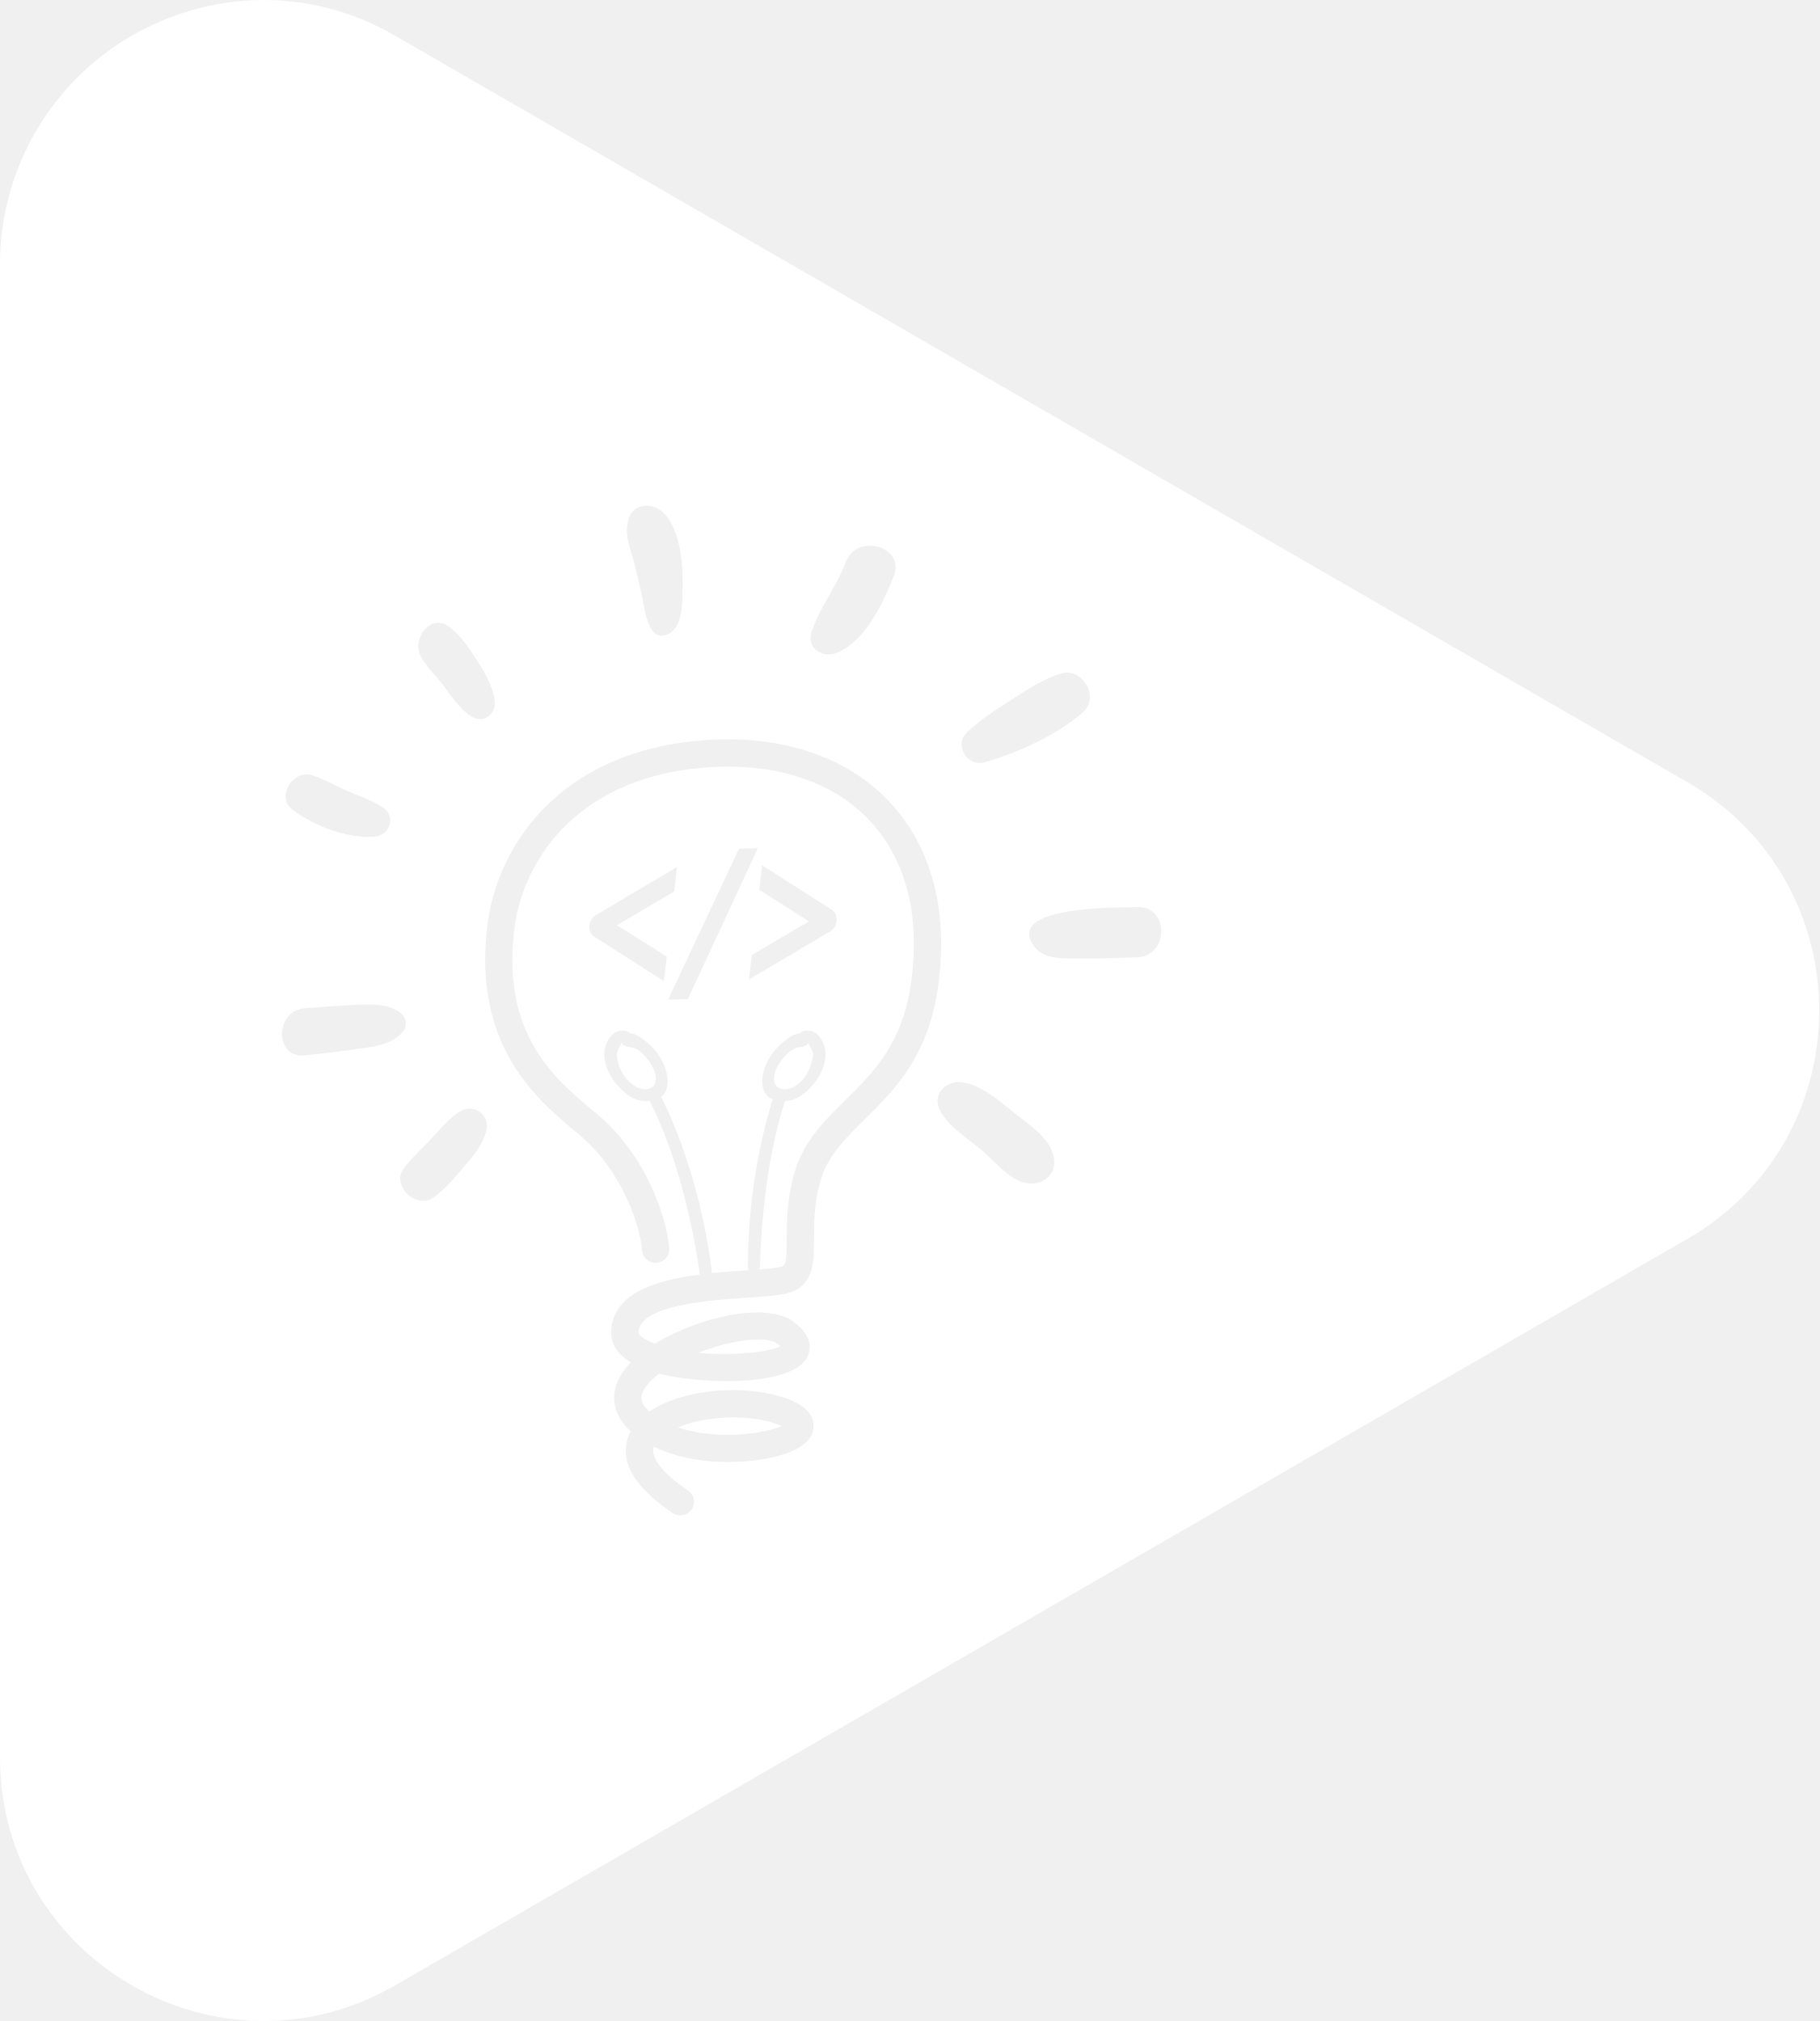
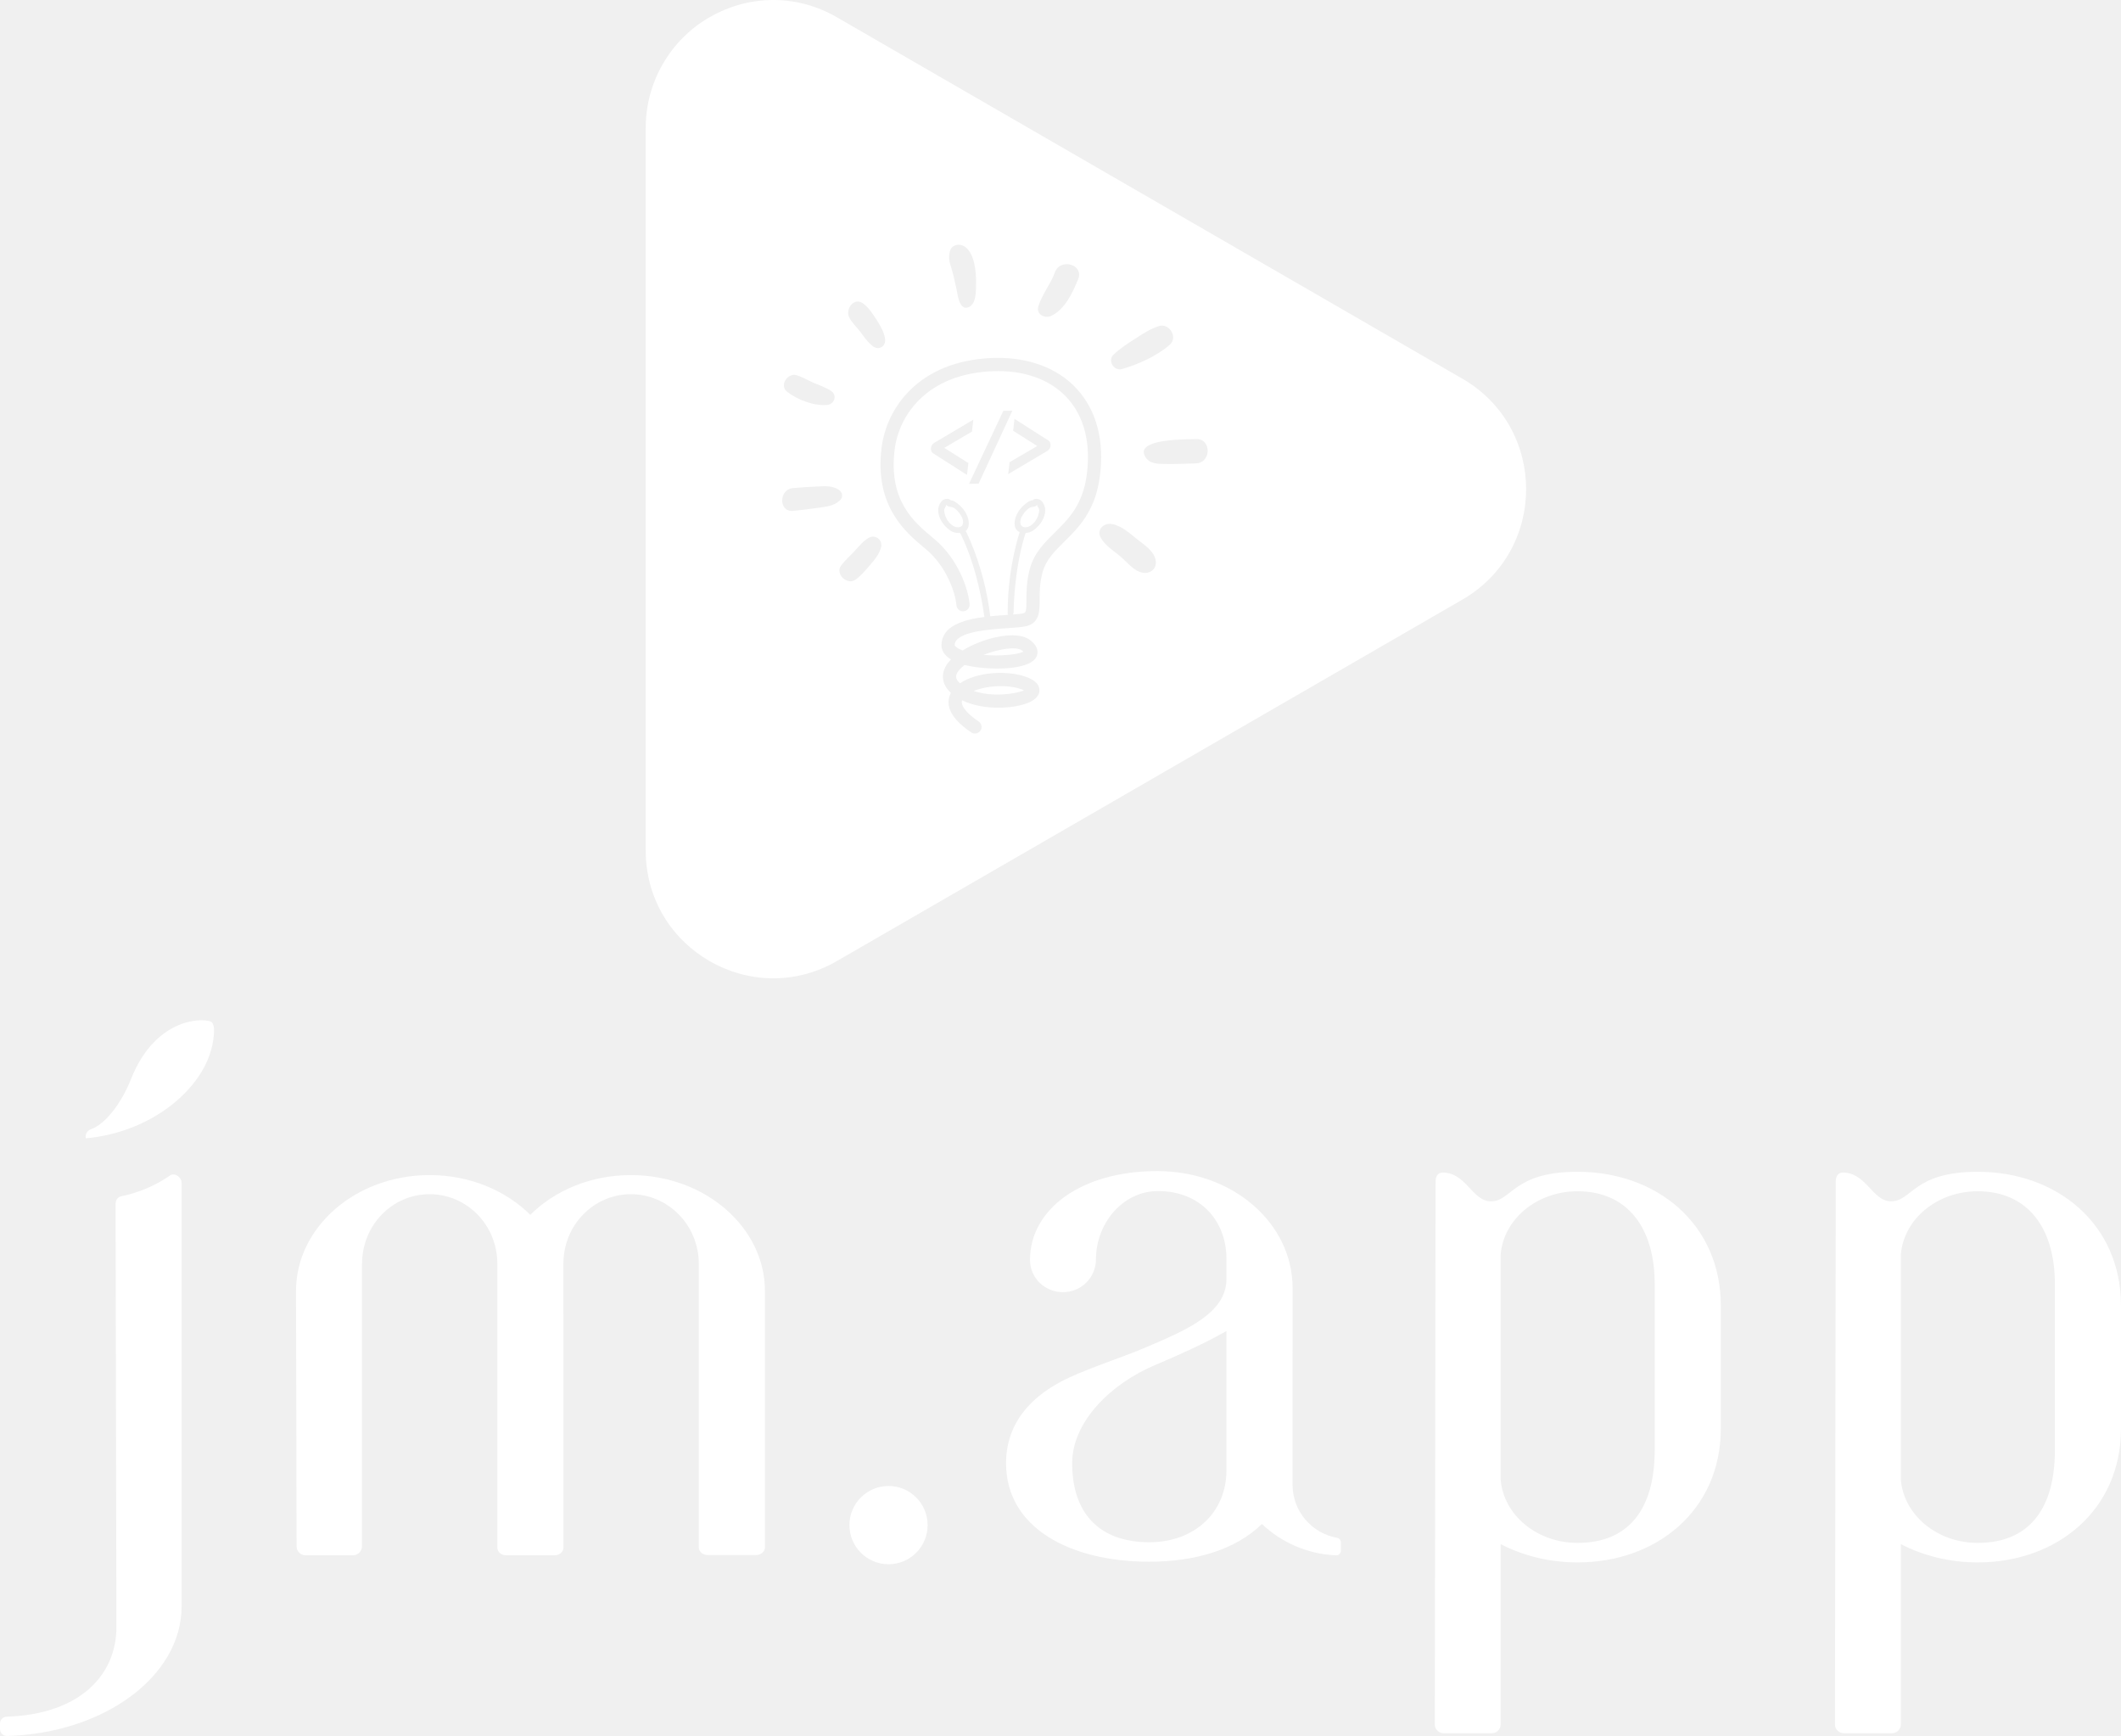
- <svg xmlns="http://www.w3.org/2000/svg" id="Layer_2" data-name="Layer 2" viewBox="0 0 327.97 364.41">
+ <svg xmlns="http://www.w3.org/2000/svg" id="Layer_2" data-name="Layer 2" viewBox="0 0 790.14 646.64">
  <defs>
    <style>
-       .cls-1 {
+       .cls-1, .cls-2 {
        fill: #fff;
+       }
+ 
+       .cls-2 {
        fill-rule: evenodd;
      }
    </style>
  </defs>
  <g id="main">
    <g>
-       <path class="cls-1" d="M140,195.86c.16.17.35.3.59.4.23.09.52.14.86.14q.94,0,1.75-.48t1.45-1.19,1.05-1.54.61-1.52c.07-.29.13-.56.19-.82q.08-.38.08-.71,0-.32-.12-.6c-.08-.18-.18-.39-.3-.62-.08-.14-.15-.29-.23-.44-.07-.15-.14-.31-.19-.45-.07.11-.14.21-.22.3-.07.09-.18.17-.33.23q-.22.11-.61.2-.38.08-1,.15-.41.13-.83.42-.42.28-.82.67-.41.38-.77.83-.37.44-.66.91-.29.46-.51.91-.21.44-.3.81c-.05.19-.09.37-.11.54q-.03.26-.03.49,0,.41.11.76C139.73,195.49,139.84,195.69,140,195.86Z" />
-       <path class="cls-1" d="M140.94,257.13c-.28-.13-.63-.27-1.07-.42-5.61-1.91-13.01-1.23-17.67.66C129.14,259.76,137.89,258.51,140.94,257.13Z" />
-       <path class="cls-1" d="M140.71,242.74c-.14-.13-.33-.29-.58-.47-2.09-1.55-8.52-.59-14.29,1.65C132.08,244.51,138.63,243.83,140.71,242.74Z" />
-       <path class="cls-1" d="M304.23,141.05L71.24,6.44c-15.83-9.15-33.64-8-47.49,0C9.07,14.92,0,30.64,0,47.6v37.82q0,115.7,0,231.4c0,36.58,39.58,59.45,71.24,41.16l232.99-134.61C335.89,205.07,335.89,159.34,304.23,141.05ZM174.31,132.07c2.44-2.29,5.16-4.07,7.97-5.86,2.79-1.79,5.74-3.76,8.91-4.75,3.89-1.22,7.18,4.18,4.05,6.96-4.65,4.11-11.84,7.36-17.79,9.04C174.39,138.32,171.94,134.3,174.31,132.07ZM146.27,114.11c1.35-4.45,4.56-8.22,6.14-12.63,1.97-5.51,10.86-2.97,8.72,2.4-1.98,4.96-4.98,11.53-10.19,13.82C148.57,118.74,145.38,117.04,146.27,114.11ZM113.29,93.69c.69-2.81,3.97-3.16,5.93-1.57,3.27,2.67,3.91,9.09,3.85,13.12-.05,2.81.29,8.43-3.24,9.33-3.15.8-3.67-5.27-4.07-6.99-.62-2.65-1.12-5.3-1.94-7.91C113.12,97.47,112.73,95.96,113.29,93.69ZM80.94,113c2.17,1.6,3.65,3.91,5.11,6.17,1.36,2.1,2.78,4.55,3.12,7.06.38,2.83-2.34,4.45-4.62,2.69-1.79-1.39-3.19-3.41-4.54-5.22-1.36-1.82-3.23-3.49-4.23-5.53C74.3,115.12,77.62,110.55,80.94,113ZM56.22,139.77c2.26.7,4.28,1.94,6.44,2.87,2.15.93,4.35,1.64,6.33,2.92,2.46,1.59,1.36,5.07-1.44,5.29-4.92.39-11.07-1.93-14.9-4.94C49.69,143.58,52.9,138.75,56.22,139.77ZM63.95,189.2c-3.01.44-6.02.78-9.04,1.1-5.41.57-5.44-8.03,0-8.49,3.1-.26,6.19-.48,9.29-.61,2.7-.12,5.55-.31,7.83,1.32,1.24.89,1.58,2.51.47,3.69C70.28,188.56,67,188.76,63.95,189.2ZM87.69,203.78c-.61,2.66-2.58,4.9-4.32,6.92-1.61,1.88-3.21,3.83-5.26,5.25-3.11,2.15-7.63-2.19-5.31-5.31,1.49-1.99,3.4-3.6,5.08-5.44,1.61-1.74,3.17-3.76,5.28-4.91C85.59,198.98,88.31,201.12,87.69,203.78ZM155.85,201.88c-3.6,3.55-6.71,6.62-7.99,11.21-1.12,4.03-1.11,7.55-1.11,10.37,0,4.2.01,8.55-4.98,9.78-1.51.37-3.86.53-6.83.73-6.9.46-19.73,1.31-19.84,6.31,0,.32.72,1.13,2.69,1.91q.14.05.27.1c7.81-4.79,20.04-7.64,24.99-3.97,3.53,2.6,3.11,5.03,2.56,6.24-2.51,5.44-18.4,5.06-25.86,3.34-.32-.07-.63-.14-.93-.22-.9.68-1.66,1.41-2.23,2.15-1.18,1.52-1.53,2.91.49,4.69,5.97-4.07,16.95-5,24.38-2.47,1.23.43,4.97,1.7,5.2,4.76.1,1.25-.37,3.04-3.14,4.5-4.81,2.54-17.03,3.76-25.66-.46-.85,2.83,3.97,6.42,6.16,7.89,1.13.75,1.43,2.28.68,3.41-.49.72-1.29,1.11-2.1,1.09-.45-.01-.91-.15-1.31-.41-9.24-6.18-9.28-11.31-7.69-14.53.03-.07.07-.14.1-.21-3.58-3.26-3.97-7.43-1-11.27q.45-.59,1.02-1.17c-2.86-1.73-3.57-3.79-3.53-5.47.14-6.96,7.99-9.34,15.98-10.37-.2-1.51-.72-4.71-1.08-6.54-1.39-7-3.25-13.99-6.03-20.57-.6-1.42-1.25-2.81-1.92-4.19-.17.01-.33.03-.52.03q-1,0-1.81-.26t-1.48-.75q-.99-.71-1.8-1.59-.82-.89-1.39-1.86-.57-.96-.88-1.98-.3-1.01-.31-1.99,0-.42.05-.76c.04-.22.08-.43.13-.62.06-.2.12-.38.2-.56.08-.17.17-.35.26-.53q.43-.84,1.09-1.33.66-.49,1.63-.49.82,0,1.3.52.41.03.8.16c.25.08.44.16.57.24q1.16.72,2.05,1.55.88.83,1.51,1.69.64.87,1.03,1.72.39.85.57,1.6.22.9.23,1.68,0,.8-.23,1.46c-.16.44-.39.81-.7,1.13-.07.07-.16.12-.24.19.75,1.51,1.47,3.06,2.16,4.74,3.5,8.56,5.9,17.84,6.99,27.05,2.18-.22,4.32-.36,6.27-.49.12-.01.24-.02.37-.03-.09-.14-.15-.3-.15-.52-.03-9.49,1.31-19.24,3.88-28.36.19-.67.39-1.31.59-1.95-.38-.16-.71-.37-.98-.63-.31-.32-.54-.69-.69-1.13q-.23-.66-.23-1.46,0-.78.22-1.68.19-.75.58-1.6.39-.85,1.02-1.72.63-.86,1.52-1.69.88-.83,2.05-1.55c.12-.08.31-.16.57-.24q.38-.13.79-.16.48-.52,1.3-.52.97,0,1.63.49.67.49,1.1,1.33c.09.18.17.36.25.53.08.18.15.36.2.56.05.19.1.4.13.62q.05.34.05.76,0,.98-.31,1.99-.31,1.02-.88,1.98-.57.97-1.38,1.86-.81.88-1.8,1.59-.67.48-1.48.75c-.44.14-.92.21-1.44.24-.17.52-.34,1.04-.5,1.57-2.01,6.85-3.07,14.01-3.65,21.12-.17,2.03-.35,5.73-.34,7,0,.28-.1.51-.24.69,1.63-.12,3.03-.25,3.8-.44.98-.24,1.24-.49,1.24-4.99,0-2.96,0-7.01,1.29-11.7,1.62-5.84,5.33-9.51,9.26-13.39,5.11-5.05,10.38-10.26,11.89-21.37,1.62-11.86-.9-21.82-7.27-28.8-6.31-6.92-16.24-10.45-27.98-9.93-24.22,1.06-34.68,16.33-36.28,29.08-2.39,19.09,7.15,27.06,14.12,32.88l.84.7c8.67,7.3,12.49,18.42,12.94,24.11.11,1.36-.9,2.54-2.26,2.65-1.36.1-2.53-.91-2.64-2.26-.37-4.68-3.74-14.45-11.21-20.73l-.82-.7c-6.95-5.8-18.57-15.51-15.84-37.26,1.83-14.65,13.66-32.19,40.94-33.39,13.21-.57,24.51,3.52,31.82,11.53,7.38,8.1,10.33,19.43,8.52,32.78C167.42,190.44,161.27,196.52,155.85,201.88ZM136.89,160.45l.5-4.43,12.66,8.08c.53.35.76,1,.78,1.65.01.83-.38,1.75-1.23,2.23l-14.57,8.63.52-4.43,10.31-6.04L136.89,160.45ZM124.01,180.16l-3.56.07,12.78-27.2,3.38-.07L124.01,180.16ZM121.55,160.76l-10.33,6.07,8.99,5.65-.52,4.43-12.63-8.07c-.53-.32-.79-.97-.81-1.58-.02-.91.38-1.82,1.26-2.31l14.54-8.62L121.55,160.76ZM185.18,213.34c-3.27-.51-5.87-4.01-8.33-6.06-2.53-2.11-5.69-4.03-7.33-6.96-1.65-2.93,1.03-5.58,3.96-5.16,3.65.53,6.92,3.55,9.71,5.78,2.55,2.05,6.06,4.23,6.77,7.62C190.61,211.67,188.16,213.81,185.18,213.34ZM204.99,172.61c-3.73.13-7.45.27-11.19.22-2.96-.04-6.12.07-7.75-2.77-3.92-6.86,16.12-6.36,18.94-6.5C210.81,163.27,210.81,172.41,204.99,172.61Z" />
-       <path class="cls-1" d="M118.09,193.46q-.09-.37-.31-.81t-.51-.91-.65-.91-.77-.83-.82-.67-.84-.42q-.61-.07-1-.15-.38-.09-.6-.2c-.15-.06-.27-.14-.34-.23-.07-.09-.14-.19-.21-.3-.06.14-.12.3-.2.45-.07.15-.15.3-.22.44-.13.23-.23.44-.31.62q-.11.28-.11.6,0,.33.08.71c.05.26.11.53.19.82q.17.69.6,1.52.43.82,1.06,1.54.63.72,1.44,1.19.82.48,1.76.48c.34,0,.62-.05.86-.14.23-.1.43-.23.59-.4.15-.17.27-.37.34-.61q.1-.35.1-.76,0-.23-.03-.49C118.17,193.83,118.14,193.65,118.09,193.46Z" />
+       <g>
+         <g>
+           <path class="cls-1" d="M67.66,440.65v157.7c0,26.06-28.9,47.31-65.06,48.29-1.42.03-2.6-1.14-2.6-2.57v-2.09c0-1.37,1.14-2.49,2.51-2.53,27.1-.85,40.86-15.43,40.86-33.33l-.32-157.63c0-1.23.66-2.49,1.86-2.82,6.58-1.35,12.77-3.89,18.49-7.85C65.13,436.76,67.66,438.45,67.66,440.65ZM79.62,385.95c-1.65,18.53-22.71,35.9-47.65,38.06l-.02-.12c-.28-1.43.59-2.78,1.95-3.27,5.94-2.14,11.75-10.7,14.88-18.61,9.56-24.16,28.5-22.81,30.15-21.23C80.1,382.18,79.7,385.1,79.62,385.95Z" />
+           <path class="cls-1" d="M284.96,480.84v95.53c0,1.59-1.48,2.87-3.29,2.87h-18.06c-1.82,0-3.29-1.28-3.29-2.87v-105.6c0-14.44-11.44-25.94-25.28-25.94s-25.15,11.45-25.15,25.89h0s.02,105.74.02,105.74c0,1.59-1.48,2.88-3.29,2.88h-18.06c-1.82,0-3.29-1.29-3.29-2.88v-105.74c0-14.44-11.38-25.89-25.23-25.89s-25.15,11.45-25.15,25.89l-.06.02v105.28c0,1.83-1.49,3.32-3.32,3.32h-17.7c-1.83,0-3.32-1.49-3.32-3.32l-.21-95.18c0-23.64,22.17-43.13,49.76-43.13,14.99,0,28.39,5.76,37.51,14.8,9.11-9.04,22.49-14.8,37.48-14.8C262.62,437.71,284.95,457.19,284.96,480.84Z" />
+           <path class="cls-1" d="M408.27,469.13c0,6.74-5.5,12.2-12.28,12.2s-12.28-5.31-12.28-12.04c0-18.79,18.97-33.07,47.36-33.07s50.46,19.53,50.47,43.61l-.02,73.26c0,9.87,7.23,18.09,16.55,19.72.84.14,1.44.89,1.44,1.75v3.12c0,.94-.76,1.71-1.69,1.67-10.73-.42-20.45-4.79-27.72-11.67-9.78,9.58-24.92,14.05-41.94,14.05-29.47,0-53.37-12.58-53.37-36.67h0c0-17.51,12.79-26.32,20.46-30.4,8.49-4.52,21.53-8.5,31.2-12.6,15.66-6.65,30.45-12.93,30.45-25.71v-7.42c0-14.06-9.61-25.26-25.5-25.26C418.1,443.67,408.27,455.88,408.27,469.13ZM456.9,495.79c-8.01,4.57-17.3,8.75-26.9,12.82-15.72,6.68-30.58,20.66-30.58,36.46,0,18.45,9.96,29.4,28.74,29.4,16.86,0,28.74-11.07,28.74-26.9V495.79Z" />
+           <path class="cls-1" d="M641.06,486.36v45.74c0,30.46-23.89,49.89-53.37,49.89-10.54,0-20.36-2.51-28.64-6.82v67.13c0,1.83-1.48,3.32-3.32,3.32h-17.9c-1.83,0-3.32-1.49-3.32-3.21l.29-202.32c0-2.42,1.3-3.32,2.62-3.32,8.79,0,11.04,10.71,17.98,10.71,7.9,0,8.21-11,32.29-11C617.17,436.48,641.06,455.91,641.06,486.36ZM616.43,478.29c0-21.12-10.31-34.55-28.74-34.55-15.15,0-27.53,10.36-28.64,23.52v83.95c1.11,13.15,13.49,23.51,28.64,23.51,19.11,0,28.74-12.67,28.74-34.55V478.29Z" />
+           <path class="cls-1" d="M790.14,486.36v45.74c0,30.46-23.9,49.89-53.37,49.89-10.55,0-20.37-2.51-28.64-6.82v67.13c0,1.83-1.49,3.32-3.32,3.32h-17.91c-1.83,0-3.32-1.49-3.31-3.21l.29-202.32c0-2.42,1.3-3.32,2.61-3.32,8.8,0,11.04,10.71,17.98,10.71,7.9,0,8.21-11,32.3-11C766.24,436.48,790.14,455.91,790.14,486.36ZM765.51,478.29c0-21.12-10.31-34.55-28.74-34.55-15.16,0-27.53,10.36-28.64,23.52v83.95c1.11,13.15,13.49,23.51,28.64,23.51,19.11,0,28.74-12.67,28.74-34.55V478.29Z" />
+         </g>
+         <path class="cls-1" d="M316.44,568.09c0-8.05,6.52-14.57,14.56-14.57s14.57,6.52,14.57,14.57-6.52,14.58-14.57,14.58S316.44,576.15,316.44,568.09Z" />
+       </g>
+       <g>
+         <path class="cls-2" d="M380.55,195.86c.15.17.35.3.58.4.24.09.53.14.86.14q.95,0,1.76-.48t1.44-1.19,1.06-1.54.6-1.52c.08-.29.14-.56.19-.82q.08-.38.09-.71,0-.32-.12-.6c-.08-.18-.18-.39-.31-.62-.07-.14-.15-.29-.22-.44-.07-.15-.14-.31-.2-.45-.06.11-.13.21-.21.3-.07.09-.18.17-.33.23q-.23.11-.61.2-.38.08-1,.15-.41.13-.83.42-.43.28-.83.67-.4.38-.77.83-.36.44-.65.91-.29.46-.51.91-.22.44-.3.81c-.05.19-.09.37-.11.54q-.03.26-.03.49,0,.41.1.76C380.28,195.49,380.39,195.69,380.55,195.86Z" />
+         <path class="cls-2" d="M381.49,257.13c-.28-.13-.64-.27-1.07-.42-5.61-1.91-13.01-1.23-17.68.66C369.68,259.76,378.43,258.51,381.49,257.13Z" />
+         <path class="cls-2" d="M381.25,242.74c-.14-.13-.32-.29-.57-.47-2.09-1.55-8.52-.59-14.3,1.65C372.62,244.51,379.18,243.83,381.25,242.74Z" />
+         <path class="cls-2" d="M544.77,141.05L311.78,6.44c-15.83-9.15-33.64-8-47.49,0-14.67,8.48-23.74,24.2-23.74,41.16v37.82q0,115.7,0,231.4c0,36.58,39.57,59.45,71.23,41.16l232.99-134.61C576.44,205.07,576.44,159.34,544.77,141.05ZM414.86,132.07c2.44-2.29,5.16-4.07,7.97-5.86,2.79-1.79,5.73-3.76,8.91-4.75,3.89-1.22,7.18,4.18,4.04,6.96-4.64,4.11-11.83,7.36-17.79,9.04C414.94,138.32,412.48,134.3,414.86,132.07ZM386.82,114.11c1.35-4.45,4.55-8.22,6.14-12.63,1.97-5.51,10.86-2.97,8.72,2.4-1.98,4.96-4.98,11.53-10.19,13.82C389.11,118.74,385.92,117.04,386.82,114.11ZM353.84,93.69c.69-2.81,3.96-3.16,5.93-1.57,3.27,2.67,3.91,9.09,3.84,13.12-.04,2.81.29,8.43-3.23,9.33-3.15.8-3.67-5.27-4.07-6.99-.63-2.65-1.12-5.3-1.95-7.91C353.66,97.47,353.28,95.96,353.84,93.69ZM321.49,113c2.17,1.6,3.65,3.91,5.1,6.17,1.36,2.1,2.78,4.55,3.12,7.06.39,2.83-2.34,4.45-4.62,2.69-1.79-1.39-3.18-3.41-4.53-5.22-1.37-1.82-3.23-3.49-4.23-5.53C314.84,115.12,318.17,110.55,321.49,113ZM296.77,139.77c2.25.7,4.28,1.94,6.44,2.87,2.15.93,4.35,1.64,6.32,2.92,2.47,1.59,1.37,5.07-1.43,5.29-4.93.39-11.07-1.93-14.9-4.94C290.24,143.58,293.44,138.75,296.77,139.77ZM304.5,189.2c-3.01.44-6.02.78-9.05,1.1-5.4.57-5.44-8.03,0-8.49,3.1-.26,6.19-.48,9.3-.61,2.7-.12,5.55-.31,7.82,1.32,1.24.89,1.59,2.51.48,3.69C310.83,188.56,307.55,188.76,304.5,189.2ZM328.24,203.78c-.61,2.66-2.58,4.9-4.32,6.92-1.61,1.88-3.22,3.83-5.27,5.25-3.1,2.15-7.63-2.19-5.3-5.31,1.49-1.99,3.4-3.6,5.08-5.44,1.61-1.74,3.16-3.76,5.28-4.91C326.14,198.98,328.85,201.12,328.24,203.78ZM396.39,201.88c-3.6,3.55-6.71,6.62-7.98,11.21-1.12,4.03-1.12,7.55-1.11,10.37,0,4.2,0,8.55-4.98,9.78-1.51.37-3.86.53-6.83.73-6.9.46-19.74,1.31-19.84,6.31,0,.32.72,1.13,2.69,1.91q.13.05.27.1c7.8-4.79,20.03-7.64,24.99-3.97,3.52,2.6,3.11,5.03,2.55,6.24-2.5,5.44-18.39,5.06-25.86,3.34-.32-.07-.63-.14-.93-.22-.89.68-1.65,1.41-2.23,2.15-1.17,1.52-1.53,2.91.49,4.69,5.98-4.07,16.96-5,24.38-2.47,1.23.43,4.97,1.7,5.21,4.76.1,1.25-.37,3.04-3.14,4.5-4.81,2.54-17.03,3.76-25.67-.46-.84,2.83,3.98,6.42,6.16,7.89,1.13.75,1.44,2.28.68,3.41-.48.72-1.28,1.11-2.09,1.09-.46-.01-.91-.15-1.31-.41-9.24-6.18-9.29-11.31-7.7-14.53.04-.07.07-.14.11-.21-3.58-3.26-3.97-7.43-1.01-11.27q.46-.59,1.03-1.17c-2.86-1.73-3.57-3.79-3.54-5.47.15-6.96,8-9.34,15.98-10.37-.19-1.51-.72-4.71-1.08-6.54-1.38-7-3.25-13.99-6.03-20.57-.59-1.42-1.24-2.81-1.91-4.19-.17.01-.34.03-.52.03q-1,0-1.81-.26t-1.49-.75q-.99-.71-1.8-1.59-.81-.89-1.38-1.86-.57-.96-.88-1.98-.31-1.01-.31-1.99,0-.42.05-.76c.03-.22.08-.43.13-.62.05-.2.12-.38.2-.56.08-.17.16-.35.25-.53q.44-.84,1.1-1.33.66-.49,1.63-.49.82,0,1.3.52.41.03.79.16c.26.08.45.16.57.24q1.17.72,2.05,1.55.89.83,1.52,1.69.63.87,1.02,1.72.39.85.58,1.6.22.9.22,1.68,0,.8-.23,1.46c-.15.44-.38.81-.69,1.13-.07.07-.16.12-.24.19.74,1.51,1.47,3.06,2.15,4.74,3.5,8.56,5.91,17.84,6.99,27.05,2.19-.22,4.33-.36,6.27-.49.13-.01.25-.02.38-.03-.09-.14-.15-.3-.15-.52-.03-9.49,1.31-19.24,3.88-28.36.19-.67.39-1.31.59-1.95-.38-.16-.72-.37-.98-.63-.31-.32-.54-.69-.69-1.13q-.23-.66-.23-1.46,0-.78.22-1.68.19-.75.58-1.6.39-.85,1.02-1.72.63-.86,1.52-1.69.88-.83,2.05-1.55c.12-.08.31-.16.57-.24q.38-.13.79-.16.48-.52,1.3-.52.97,0,1.63.49.66.49,1.09,1.33c.1.18.18.36.26.53.08.18.14.36.2.56.05.19.09.4.13.62q.05.34.05.76,0,.98-.31,1.99-.31,1.02-.88,1.98-.57.97-1.38,1.86-.82.88-1.81,1.59-.67.48-1.48.75c-.43.14-.92.21-1.43.24-.17.52-.35,1.04-.5,1.57-2.02,6.85-3.07,14.01-3.66,21.12-.16,2.03-.34,5.73-.33,7,0,.28-.1.51-.24.69,1.63-.12,3.03-.25,3.8-.44.98-.24,1.24-.49,1.23-4.99,0-2.96,0-7.01,1.3-11.7,1.62-5.84,5.33-9.51,9.26-13.39,5.1-5.05,10.38-10.26,11.89-21.37,1.61-11.86-.9-21.82-7.27-28.8-6.31-6.92-16.24-10.45-27.98-9.93-24.22,1.06-34.68,16.33-36.28,29.08-2.39,19.09,7.15,27.06,14.11,32.88l.84.7c8.68,7.3,12.49,18.42,12.95,24.11.1,1.36-.91,2.54-2.26,2.65-1.36.1-2.54-.91-2.64-2.26-.38-4.68-3.74-14.45-11.21-20.73l-.83-.7c-6.94-5.8-18.56-15.51-15.84-37.26,1.84-14.65,13.66-32.19,40.94-33.39,13.22-.57,24.52,3.52,31.83,11.53,7.38,8.1,10.32,19.43,8.51,32.78C407.97,190.44,401.82,196.52,396.39,201.88ZM377.44,160.45l.49-4.43,12.66,8.08c.53.35.77,1,.78,1.65.02.83-.38,1.75-1.23,2.23l-14.56,8.63.52-4.43,10.3-6.04L377.44,160.45ZM364.56,180.16l-3.57.07,12.79-27.2,3.37-.07L364.56,180.16ZM362.1,160.76l-10.33,6.07,8.99,5.65-.52,4.43-12.63-8.07c-.54-.32-.8-.97-.81-1.58-.02-.91.38-1.82,1.25-2.31l14.54-8.62L362.1,160.76ZM425.73,213.34c-3.27-.51-5.87-4.01-8.33-6.06-2.54-2.11-5.69-4.03-7.33-6.96-1.65-2.93,1.03-5.58,3.96-5.16,3.64.53,6.92,3.55,9.7,5.78,2.56,2.05,6.07,4.23,6.78,7.62C431.15,211.67,428.7,213.81,425.73,213.34ZM445.53,172.61c-3.73.13-7.45.27-11.18.22-2.96-.04-6.13.07-7.76-2.77-3.92-6.86,16.13-6.36,18.94-6.5C451.35,163.27,451.36,172.41,445.53,172.61Z" />
+         <path class="cls-2" d="M358.63,193.46q-.08-.37-.3-.81t-.51-.91-.66-.91-.76-.83-.83-.67-.83-.42q-.62-.07-1-.15-.39-.09-.61-.2c-.15-.06-.26-.14-.33-.23-.08-.09-.15-.19-.21-.3-.06.14-.13.3-.2.45-.08.15-.15.3-.23.44-.12.23-.22.44-.3.62q-.12.28-.12.6,0,.33.08.71c.06.26.12.53.2.82q.17.69.6,1.52.42.82,1.06,1.54.63.72,1.44,1.19.81.48,1.75.48c.34,0,.63-.05.86-.14.24-.1.44-.23.59-.4.16-.17.27-.37.34-.61q.11-.35.11-.76,0-.23-.03-.49C358.72,193.83,358.68,193.65,358.63,193.46Z" />
+       </g>
    </g>
  </g>
</svg>
